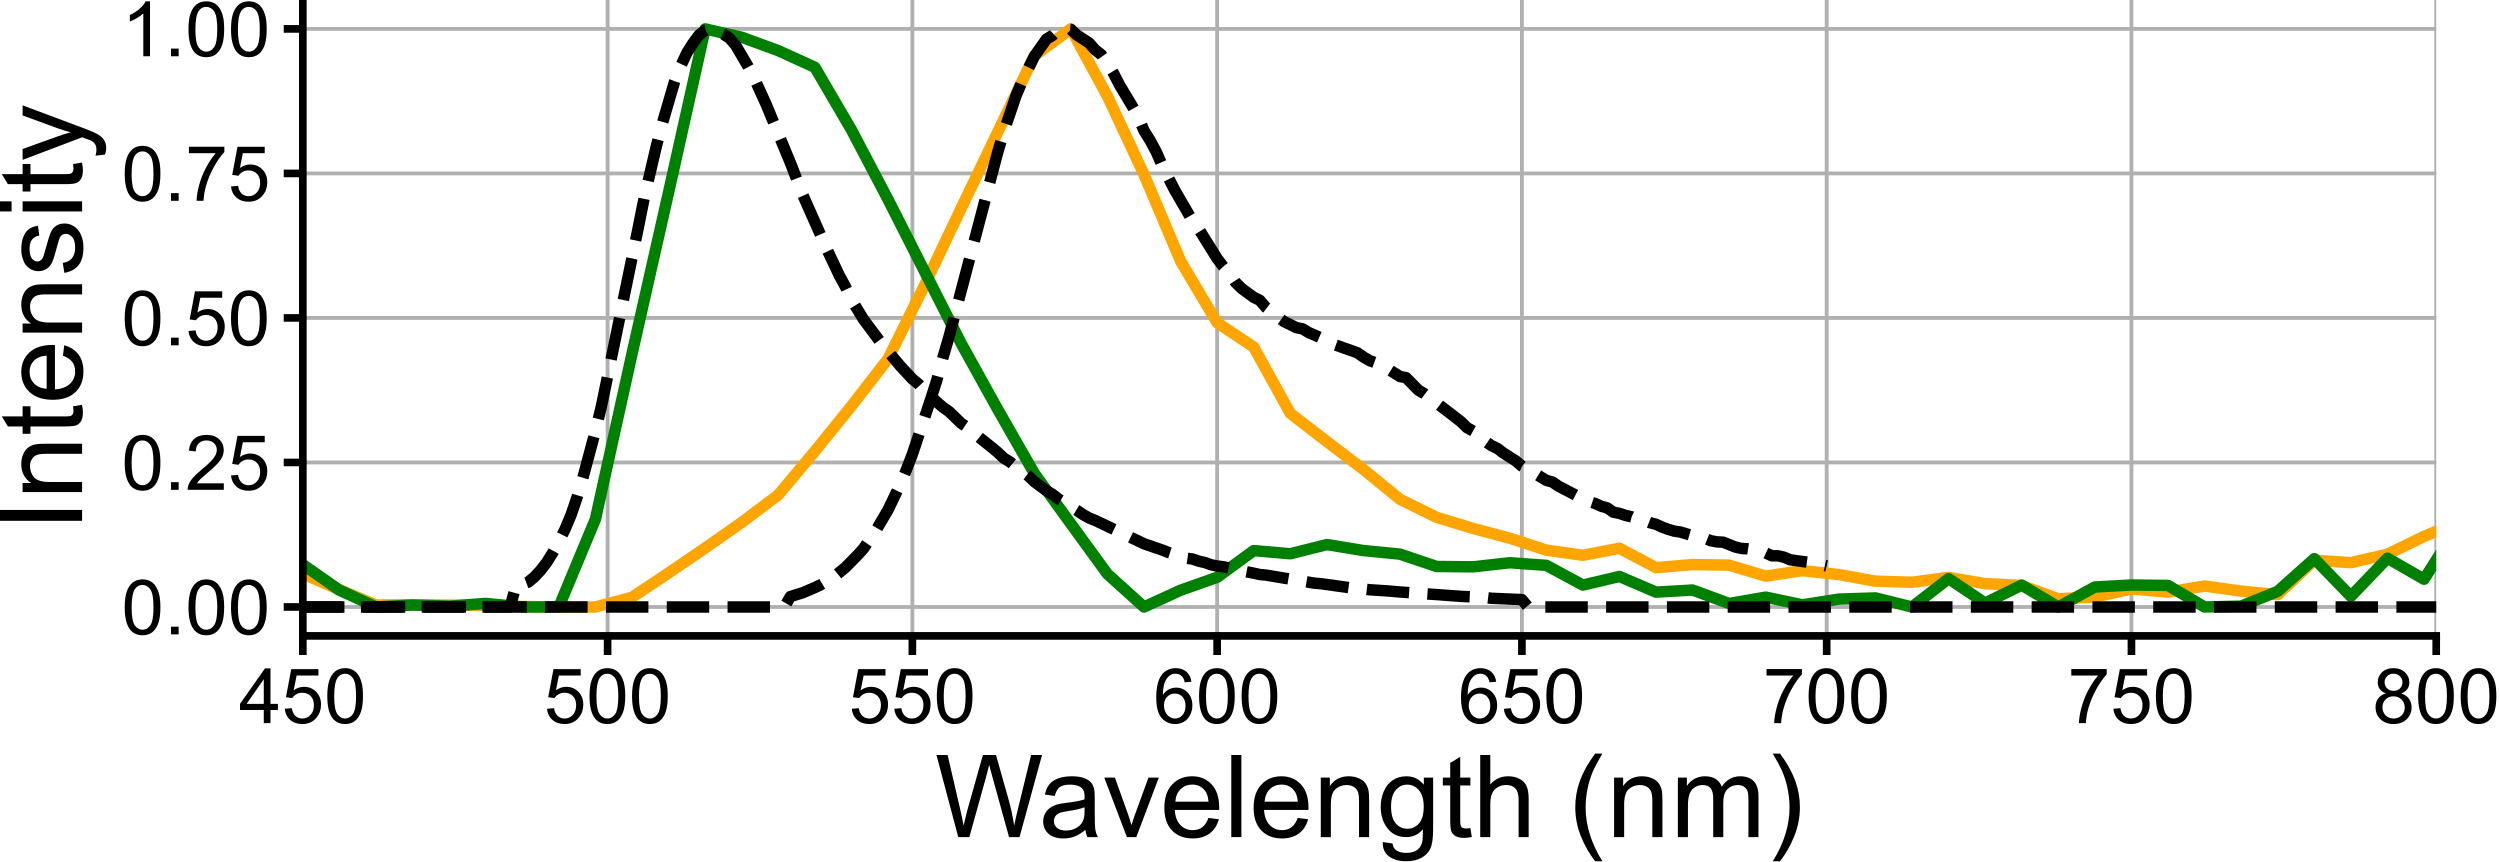
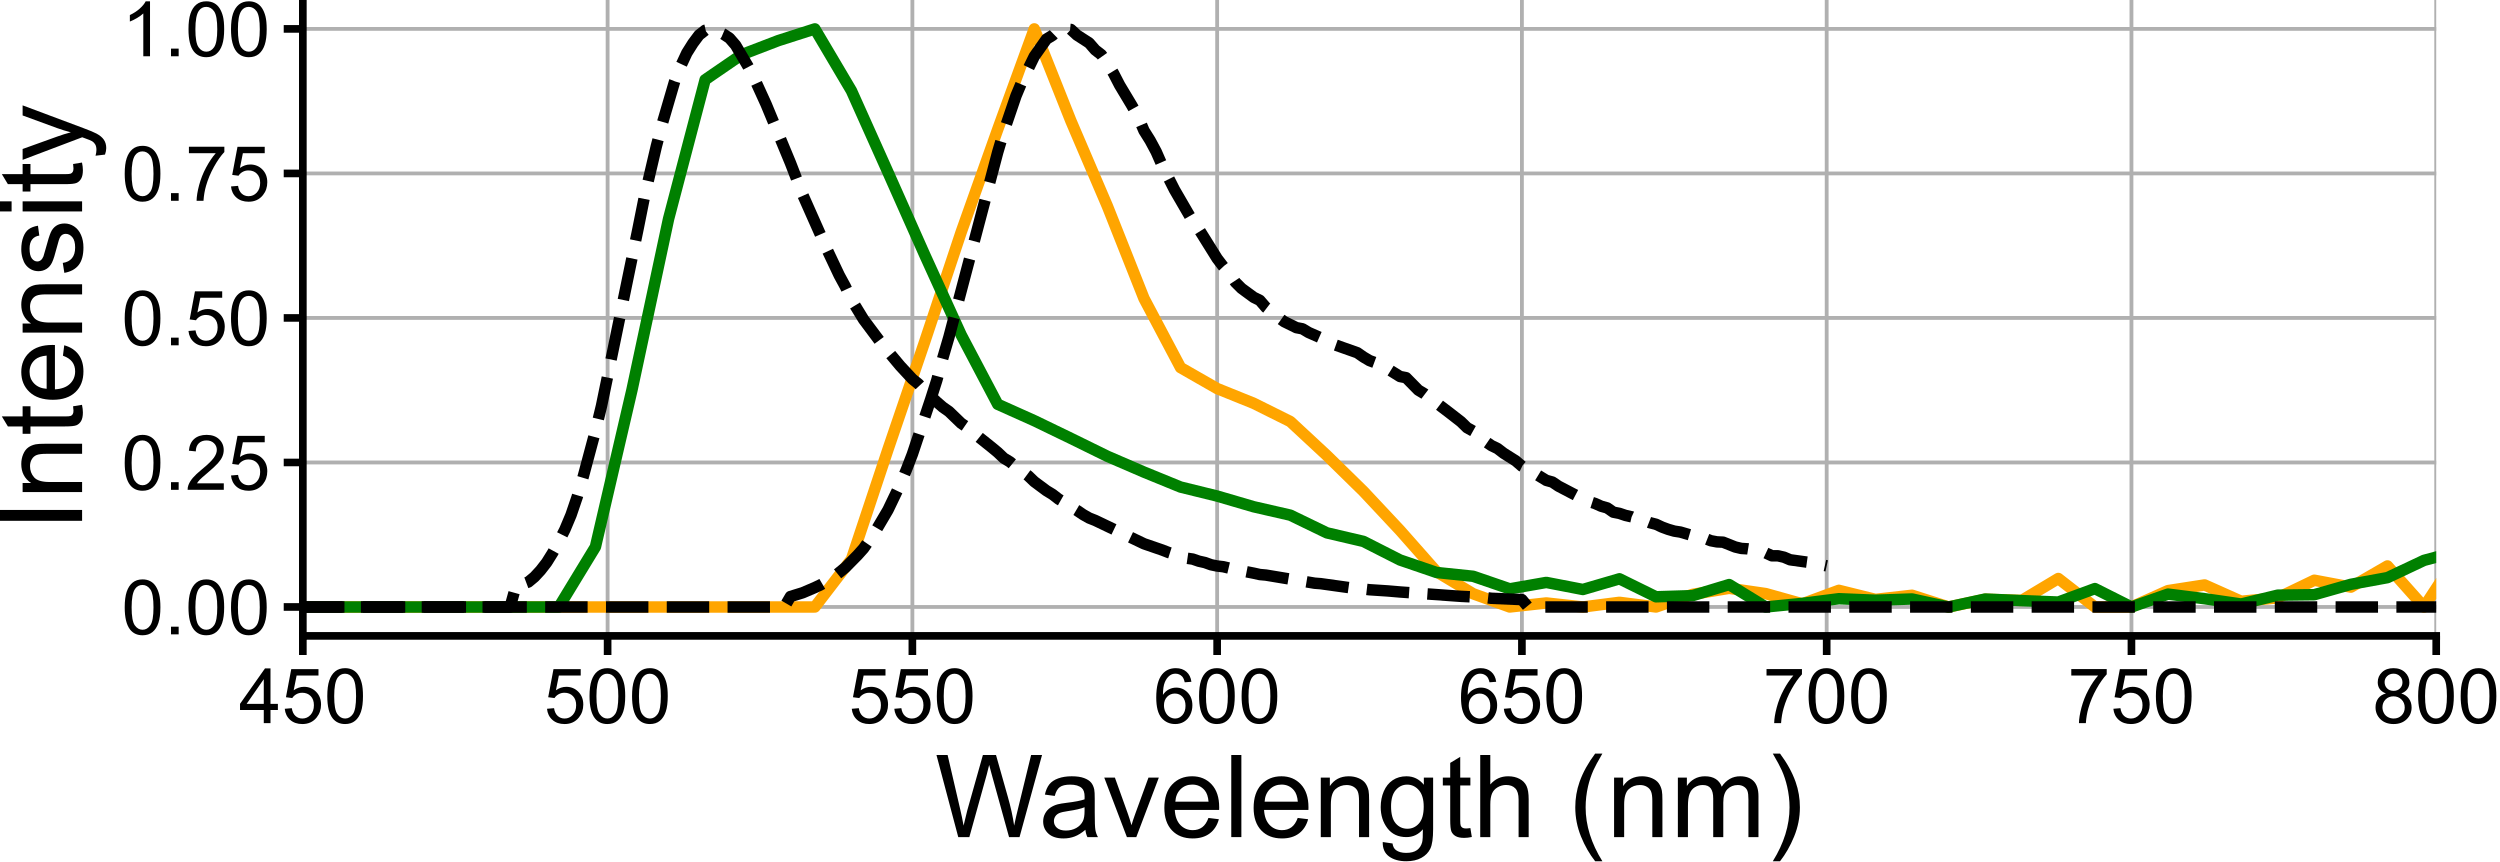
<svg xmlns="http://www.w3.org/2000/svg" xmlns:xlink="http://www.w3.org/1999/xlink" width="653.892pt" height="225.264pt" viewBox="0 0 653.892 225.264" version="1.1">
  <defs>
    <style type="text/css">*{stroke-linejoin: round; stroke-linecap: butt}</style>
  </defs>
  <g id="figure_1">
    <g id="patch_1">
      <path d="M 0 225.264  L 653.892 225.264  L 653.892 0  L 0 0  L 0 225.264  z " style="fill: none" />
    </g>
    <g id="axes_1">
      <g id="patch_2">
        <path d="M 79.209 166.32  L 637.209 166.32  L 637.209 0  L 79.209 0  L 79.209 166.32  z " style="fill: none" />
      </g>
      <g id="matplotlib.axis_1">
        <g id="xtick_1">
          <g id="line2d_1">
-             <path d="M 79.209 166.32  L 79.209 0  " clip-path="url(#pbfb8230cda)" style="fill: none; stroke: #b0b0b0; stroke-linecap: square" />
+             <path d="M 79.209 166.32  L 79.209 0  " clip-path="url(#p8c1c8726fa)" style="fill: none; stroke: #b0b0b0; stroke-linecap: square" />
          </g>
          <g id="line2d_2">
            <defs>
-               <path id="mafd58eb181" d="M 0 0  L 0 5  " style="stroke: #000000; stroke-width: 2" />
+               <path id="m18a54bf1c3" d="M 0 0  L 0 5  " style="stroke: #000000; stroke-width: 2" />
            </defs>
            <g>
-               <use xlink:href="#mafd58eb181" x="79.209" y="166.32" style="stroke: #000000; stroke-width: 2" />
+               <use xlink:href="#m18a54bf1c3" x="79.209" y="166.32" style="stroke: #000000; stroke-width: 2" />
            </g>
          </g>
          <g id="text_1">
            <g transform="translate(62.52656 189.1356) scale(0.2 -0.2)">
              <defs>
                <path id="ArialMT-34" d="M 2069 0  L 2069 1097  L 81 1097  L 81 1613  L 2172 4581  L 2631 4581  L 2631 1613  L 3250 1613  L 3250 1097  L 2631 1097  L 2631 0  L 2069 0  z M 2069 1613  L 2069 3678  L 634 1613  L 2069 1613  z " transform="scale(0.015625)" />
                <path id="ArialMT-35" d="M 266 1200  L 856 1250  Q 922 819 1161 601  Q 1400 384 1738 384  Q 2144 384 2425 690  Q 2706 997 2706 1503  Q 2706 1984 2436 2262  Q 2166 2541 1728 2541  Q 1456 2541 1237 2417  Q 1019 2294 894 2097  L 366 2166  L 809 4519  L 3088 4519  L 3088 3981  L 1259 3981  L 1013 2750  Q 1425 3038 1878 3038  Q 2478 3038 2890 2622  Q 3303 2206 3303 1553  Q 3303 931 2941 478  Q 2500 -78 1738 -78  Q 1113 -78 717 272  Q 322 622 266 1200  z " transform="scale(0.015625)" />
                <path id="ArialMT-30" d="M 266 2259  Q 266 3072 433 3567  Q 600 4063 929 4331  Q 1259 4600 1759 4600  Q 2128 4600 2406 4451  Q 2684 4303 2865 4023  Q 3047 3744 3150 3342  Q 3253 2941 3253 2259  Q 3253 1453 3087 958  Q 2922 463 2592 192  Q 2263 -78 1759 -78  Q 1097 -78 719 397  Q 266 969 266 2259  z M 844 2259  Q 844 1131 1108 757  Q 1372 384 1759 384  Q 2147 384 2411 759  Q 2675 1134 2675 2259  Q 2675 3391 2411 3762  Q 2147 4134 1753 4134  Q 1366 4134 1134 3806  Q 844 3388 844 2259  z " transform="scale(0.015625)" />
              </defs>
              <use xlink:href="#ArialMT-34" />
              <use xlink:href="#ArialMT-35" x="55.615" />
              <use xlink:href="#ArialMT-30" x="111.23" />
            </g>
          </g>
        </g>
        <g id="xtick_2">
          <g id="line2d_3">
-             <path d="M 158.924 166.32  L 158.924 0  " clip-path="url(#pbfb8230cda)" style="fill: none; stroke: #b0b0b0; stroke-linecap: square" />
+             <path d="M 158.924 166.32  L 158.924 0  " clip-path="url(#p8c1c8726fa)" style="fill: none; stroke: #b0b0b0; stroke-linecap: square" />
          </g>
          <g id="line2d_4">
            <g>
-               <use xlink:href="#mafd58eb181" x="158.924" y="166.32" style="stroke: #000000; stroke-width: 2" />
+               <use xlink:href="#m18a54bf1c3" x="158.924" y="166.32" style="stroke: #000000; stroke-width: 2" />
            </g>
          </g>
          <g id="text_2">
            <g transform="translate(142.2408 189.1356) scale(0.2 -0.2)">
              <use xlink:href="#ArialMT-35" />
              <use xlink:href="#ArialMT-30" x="55.615" />
              <use xlink:href="#ArialMT-30" x="111.23" />
            </g>
          </g>
        </g>
        <g id="xtick_3">
          <g id="line2d_5">
-             <path d="M 238.638 166.32  L 238.638 0  " clip-path="url(#pbfb8230cda)" style="fill: none; stroke: #b0b0b0; stroke-linecap: square" />
+             <path d="M 238.638 166.32  L 238.638 0  " clip-path="url(#p8c1c8726fa)" style="fill: none; stroke: #b0b0b0; stroke-linecap: square" />
          </g>
          <g id="line2d_6">
            <g>
-               <use xlink:href="#mafd58eb181" x="238.638" y="166.32" style="stroke: #000000; stroke-width: 2" />
+               <use xlink:href="#m18a54bf1c3" x="238.638" y="166.32" style="stroke: #000000; stroke-width: 2" />
            </g>
          </g>
          <g id="text_3">
            <g transform="translate(221.9551 189.1356) scale(0.2 -0.2)">
              <use xlink:href="#ArialMT-35" />
              <use xlink:href="#ArialMT-35" x="55.615" />
              <use xlink:href="#ArialMT-30" x="111.23" />
            </g>
          </g>
        </g>
        <g id="xtick_4">
          <g id="line2d_7">
-             <path d="M 318.352 166.32  L 318.352 0  " clip-path="url(#pbfb8230cda)" style="fill: none; stroke: #b0b0b0; stroke-linecap: square" />
+             <path d="M 318.352 166.32  L 318.352 0  " clip-path="url(#p8c1c8726fa)" style="fill: none; stroke: #b0b0b0; stroke-linecap: square" />
          </g>
          <g id="line2d_8">
            <g>
-               <use xlink:href="#mafd58eb181" x="318.352" y="166.32" style="stroke: #000000; stroke-width: 2" />
+               <use xlink:href="#m18a54bf1c3" x="318.352" y="166.32" style="stroke: #000000; stroke-width: 2" />
            </g>
          </g>
          <g id="text_4">
            <g transform="translate(301.6694 189.1356) scale(0.2 -0.2)">
              <defs>
                <path id="ArialMT-36" d="M 3184 3459  L 2625 3416  Q 2550 3747 2413 3897  Q 2184 4138 1850 4138  Q 1581 4138 1378 3988  Q 1113 3794 959 3422  Q 806 3050 800 2363  Q 1003 2672 1297 2822  Q 1591 2972 1913 2972  Q 2475 2972 2870 2558  Q 3266 2144 3266 1488  Q 3266 1056 3080 686  Q 2894 316 2569 119  Q 2244 -78 1831 -78  Q 1128 -78 684 439  Q 241 956 241 2144  Q 241 3472 731 4075  Q 1159 4600 1884 4600  Q 2425 4600 2770 4297  Q 3116 3994 3184 3459  z M 888 1484  Q 888 1194 1011 928  Q 1134 663 1356 523  Q 1578 384 1822 384  Q 2178 384 2434 671  Q 2691 959 2691 1453  Q 2691 1928 2437 2201  Q 2184 2475 1800 2475  Q 1419 2475 1153 2201  Q 888 1928 888 1484  z " transform="scale(0.015625)" />
              </defs>
              <use xlink:href="#ArialMT-36" />
              <use xlink:href="#ArialMT-30" x="55.615" />
              <use xlink:href="#ArialMT-30" x="111.23" />
            </g>
          </g>
        </g>
        <g id="xtick_5">
          <g id="line2d_9">
-             <path d="M 398.067 166.32  L 398.067 0  " clip-path="url(#pbfb8230cda)" style="fill: none; stroke: #b0b0b0; stroke-linecap: square" />
+             <path d="M 398.067 166.32  L 398.067 0  " clip-path="url(#p8c1c8726fa)" style="fill: none; stroke: #b0b0b0; stroke-linecap: square" />
          </g>
          <g id="line2d_10">
            <g>
-               <use xlink:href="#mafd58eb181" x="398.067" y="166.32" style="stroke: #000000; stroke-width: 2" />
+               <use xlink:href="#m18a54bf1c3" x="398.067" y="166.32" style="stroke: #000000; stroke-width: 2" />
            </g>
          </g>
          <g id="text_5">
            <g transform="translate(381.3837 189.1356) scale(0.2 -0.2)">
              <use xlink:href="#ArialMT-36" />
              <use xlink:href="#ArialMT-35" x="55.615" />
              <use xlink:href="#ArialMT-30" x="111.23" />
            </g>
          </g>
        </g>
        <g id="xtick_6">
          <g id="line2d_11">
-             <path d="M 477.781 166.32  L 477.781 0  " clip-path="url(#pbfb8230cda)" style="fill: none; stroke: #b0b0b0; stroke-linecap: square" />
+             <path d="M 477.781 166.32  L 477.781 0  " clip-path="url(#p8c1c8726fa)" style="fill: none; stroke: #b0b0b0; stroke-linecap: square" />
          </g>
          <g id="line2d_12">
            <g>
-               <use xlink:href="#mafd58eb181" x="477.781" y="166.32" style="stroke: #000000; stroke-width: 2" />
+               <use xlink:href="#m18a54bf1c3" x="477.781" y="166.32" style="stroke: #000000; stroke-width: 2" />
            </g>
          </g>
          <g id="text_6">
            <g transform="translate(461.098 189.1356) scale(0.2 -0.2)">
              <defs>
                <path id="ArialMT-37" d="M 303 3981  L 303 4522  L 3269 4522  L 3269 4084  Q 2831 3619 2401 2847  Q 1972 2075 1738 1259  Q 1569 684 1522 0  L 944 0  Q 953 541 1156 1306  Q 1359 2072 1739 2783  Q 2119 3494 2547 3981  L 303 3981  z " transform="scale(0.015625)" />
              </defs>
              <use xlink:href="#ArialMT-37" />
              <use xlink:href="#ArialMT-30" x="55.615" />
              <use xlink:href="#ArialMT-30" x="111.23" />
            </g>
          </g>
        </g>
        <g id="xtick_7">
          <g id="line2d_13">
-             <path d="M 557.495 166.32  L 557.495 0  " clip-path="url(#pbfb8230cda)" style="fill: none; stroke: #b0b0b0; stroke-linecap: square" />
+             <path d="M 557.495 166.32  L 557.495 0  " clip-path="url(#p8c1c8726fa)" style="fill: none; stroke: #b0b0b0; stroke-linecap: square" />
          </g>
          <g id="line2d_14">
            <g>
-               <use xlink:href="#mafd58eb181" x="557.495" y="166.32" style="stroke: #000000; stroke-width: 2" />
+               <use xlink:href="#m18a54bf1c3" x="557.495" y="166.32" style="stroke: #000000; stroke-width: 2" />
            </g>
          </g>
          <g id="text_7">
            <g transform="translate(540.8123 189.1356) scale(0.2 -0.2)">
              <use xlink:href="#ArialMT-37" />
              <use xlink:href="#ArialMT-35" x="55.615" />
              <use xlink:href="#ArialMT-30" x="111.23" />
            </g>
          </g>
        </g>
        <g id="xtick_8">
          <g id="line2d_15">
-             <path d="M 637.209 166.32  L 637.209 0  " clip-path="url(#pbfb8230cda)" style="fill: none; stroke: #b0b0b0; stroke-linecap: square" />
+             <path d="M 637.209 166.32  L 637.209 0  " clip-path="url(#p8c1c8726fa)" style="fill: none; stroke: #b0b0b0; stroke-linecap: square" />
          </g>
          <g id="line2d_16">
            <g>
-               <use xlink:href="#mafd58eb181" x="637.209" y="166.32" style="stroke: #000000; stroke-width: 2" />
+               <use xlink:href="#m18a54bf1c3" x="637.209" y="166.32" style="stroke: #000000; stroke-width: 2" />
            </g>
          </g>
          <g id="text_8">
            <g transform="translate(620.5266 189.1356) scale(0.2 -0.2)">
              <defs>
                <path id="ArialMT-38" d="M 1131 2484  Q 781 2613 612 2850  Q 444 3088 444 3419  Q 444 3919 803 4259  Q 1163 4600 1759 4600  Q 2359 4600 2725 4251  Q 3091 3903 3091 3403  Q 3091 3084 2923 2848  Q 2756 2613 2416 2484  Q 2838 2347 3058 2040  Q 3278 1734 3278 1309  Q 3278 722 2862 322  Q 2447 -78 1769 -78  Q 1091 -78 675 323  Q 259 725 259 1325  Q 259 1772 486 2073  Q 713 2375 1131 2484  z M 1019 3438  Q 1019 3113 1228 2906  Q 1438 2700 1772 2700  Q 2097 2700 2305 2904  Q 2513 3109 2513 3406  Q 2513 3716 2298 3927  Q 2084 4138 1766 4138  Q 1444 4138 1231 3931  Q 1019 3725 1019 3438  z M 838 1322  Q 838 1081 952 856  Q 1066 631 1291 507  Q 1516 384 1775 384  Q 2178 384 2440 643  Q 2703 903 2703 1303  Q 2703 1709 2433 1975  Q 2163 2241 1756 2241  Q 1359 2241 1098 1978  Q 838 1716 838 1322  z " transform="scale(0.015625)" />
              </defs>
              <use xlink:href="#ArialMT-38" />
              <use xlink:href="#ArialMT-30" x="55.615" />
              <use xlink:href="#ArialMT-30" x="111.23" />
            </g>
          </g>
        </g>
        <g id="text_9">
          <g transform="translate(244.5727 218.9497) scale(0.3 -0.3)">
            <defs>
              <path id="ArialMT-57" d="M 1294 0  L 78 4581  L 700 4581  L 1397 1578  Q 1509 1106 1591 641  Q 1766 1375 1797 1488  L 2669 4581  L 3400 4581  L 4056 2263  Q 4303 1400 4413 641  Q 4500 1075 4641 1638  L 5359 4581  L 5969 4581  L 4713 0  L 4128 0  L 3163 3491  Q 3041 3928 3019 4028  Q 2947 3713 2884 3491  L 1913 0  L 1294 0  z " transform="scale(0.015625)" />
              <path id="ArialMT-61" d="M 2588 409  Q 2275 144 1986 34  Q 1697 -75 1366 -75  Q 819 -75 525 192  Q 231 459 231 875  Q 231 1119 342 1320  Q 453 1522 633 1644  Q 813 1766 1038 1828  Q 1203 1872 1538 1913  Q 2219 1994 2541 2106  Q 2544 2222 2544 2253  Q 2544 2597 2384 2738  Q 2169 2928 1744 2928  Q 1347 2928 1158 2789  Q 969 2650 878 2297  L 328 2372  Q 403 2725 575 2942  Q 747 3159 1072 3276  Q 1397 3394 1825 3394  Q 2250 3394 2515 3294  Q 2781 3194 2906 3042  Q 3031 2891 3081 2659  Q 3109 2516 3109 2141  L 3109 1391  Q 3109 606 3145 398  Q 3181 191 3288 0  L 2700 0  Q 2613 175 2588 409  z M 2541 1666  Q 2234 1541 1622 1453  Q 1275 1403 1131 1340  Q 988 1278 909 1158  Q 831 1038 831 891  Q 831 666 1001 516  Q 1172 366 1500 366  Q 1825 366 2078 508  Q 2331 650 2450 897  Q 2541 1088 2541 1459  L 2541 1666  z " transform="scale(0.015625)" />
              <path id="ArialMT-76" d="M 1344 0  L 81 3319  L 675 3319  L 1388 1331  Q 1503 1009 1600 663  Q 1675 925 1809 1294  L 2547 3319  L 3125 3319  L 1869 0  L 1344 0  z " transform="scale(0.015625)" />
              <path id="ArialMT-65" d="M 2694 1069  L 3275 997  Q 3138 488 2766 206  Q 2394 -75 1816 -75  Q 1088 -75 661 373  Q 234 822 234 1631  Q 234 2469 665 2931  Q 1097 3394 1784 3394  Q 2450 3394 2872 2941  Q 3294 2488 3294 1666  Q 3294 1616 3291 1516  L 816 1516  Q 847 969 1125 678  Q 1403 388 1819 388  Q 2128 388 2347 550  Q 2566 713 2694 1069  z M 847 1978  L 2700 1978  Q 2663 2397 2488 2606  Q 2219 2931 1791 2931  Q 1403 2931 1139 2672  Q 875 2413 847 1978  z " transform="scale(0.015625)" />
              <path id="ArialMT-6c" d="M 409 0  L 409 4581  L 972 4581  L 972 0  L 409 0  z " transform="scale(0.015625)" />
              <path id="ArialMT-6e" d="M 422 0  L 422 3319  L 928 3319  L 928 2847  Q 1294 3394 1984 3394  Q 2284 3394 2536 3286  Q 2788 3178 2913 3003  Q 3038 2828 3088 2588  Q 3119 2431 3119 2041  L 3119 0  L 2556 0  L 2556 2019  Q 2556 2363 2490 2533  Q 2425 2703 2258 2804  Q 2091 2906 1866 2906  Q 1506 2906 1245 2678  Q 984 2450 984 1813  L 984 0  L 422 0  z " transform="scale(0.015625)" />
              <path id="ArialMT-67" d="M 319 -275  L 866 -356  Q 900 -609 1056 -725  Q 1266 -881 1628 -881  Q 2019 -881 2231 -725  Q 2444 -569 2519 -288  Q 2563 -116 2559 434  Q 2191 0 1641 0  Q 956 0 581 494  Q 206 988 206 1678  Q 206 2153 378 2554  Q 550 2956 876 3175  Q 1203 3394 1644 3394  Q 2231 3394 2613 2919  L 2613 3319  L 3131 3319  L 3131 450  Q 3131 -325 2973 -648  Q 2816 -972 2473 -1159  Q 2131 -1347 1631 -1347  Q 1038 -1347 672 -1080  Q 306 -813 319 -275  z M 784 1719  Q 784 1066 1043 766  Q 1303 466 1694 466  Q 2081 466 2343 764  Q 2606 1063 2606 1700  Q 2606 2309 2336 2618  Q 2066 2928 1684 2928  Q 1309 2928 1046 2623  Q 784 2319 784 1719  z " transform="scale(0.015625)" />
              <path id="ArialMT-74" d="M 1650 503  L 1731 6  Q 1494 -44 1306 -44  Q 1000 -44 831 53  Q 663 150 594 308  Q 525 466 525 972  L 525 2881  L 113 2881  L 113 3319  L 525 3319  L 525 4141  L 1084 4478  L 1084 3319  L 1650 3319  L 1650 2881  L 1084 2881  L 1084 941  Q 1084 700 1114 631  Q 1144 563 1211 522  Q 1278 481 1403 481  Q 1497 481 1650 503  z " transform="scale(0.015625)" />
              <path id="ArialMT-68" d="M 422 0  L 422 4581  L 984 4581  L 984 2938  Q 1378 3394 1978 3394  Q 2347 3394 2619 3248  Q 2891 3103 3008 2847  Q 3125 2591 3125 2103  L 3125 0  L 2563 0  L 2563 2103  Q 2563 2525 2380 2717  Q 2197 2909 1863 2909  Q 1613 2909 1392 2779  Q 1172 2650 1078 2428  Q 984 2206 984 1816  L 984 0  L 422 0  z " transform="scale(0.015625)" />
              <path id="ArialMT-20" transform="scale(0.015625)" />
              <path id="ArialMT-28" d="M 1497 -1347  Q 1031 -759 709 28  Q 388 816 388 1659  Q 388 2403 628 3084  Q 909 3875 1497 4659  L 1900 4659  Q 1522 4009 1400 3731  Q 1209 3300 1100 2831  Q 966 2247 966 1656  Q 966 153 1900 -1347  L 1497 -1347  z " transform="scale(0.015625)" />
              <path id="ArialMT-6d" d="M 422 0  L 422 3319  L 925 3319  L 925 2853  Q 1081 3097 1340 3245  Q 1600 3394 1931 3394  Q 2300 3394 2536 3241  Q 2772 3088 2869 2813  Q 3263 3394 3894 3394  Q 4388 3394 4653 3120  Q 4919 2847 4919 2278  L 4919 0  L 4359 0  L 4359 2091  Q 4359 2428 4304 2576  Q 4250 2725 4106 2815  Q 3963 2906 3769 2906  Q 3419 2906 3187 2673  Q 2956 2441 2956 1928  L 2956 0  L 2394 0  L 2394 2156  Q 2394 2531 2256 2718  Q 2119 2906 1806 2906  Q 1569 2906 1367 2781  Q 1166 2656 1075 2415  Q 984 2175 984 1722  L 984 0  L 422 0  z " transform="scale(0.015625)" />
              <path id="ArialMT-29" d="M 791 -1347  L 388 -1347  Q 1322 153 1322 1656  Q 1322 2244 1188 2822  Q 1081 3291 891 3722  Q 769 4003 388 4659  L 791 4659  Q 1378 3875 1659 3084  Q 1900 2403 1900 1659  Q 1900 816 1576 28  Q 1253 -759 791 -1347  z " transform="scale(0.015625)" />
            </defs>
            <use xlink:href="#ArialMT-57" />
            <use xlink:href="#ArialMT-61" x="90.635" />
            <use xlink:href="#ArialMT-76" x="146.25" />
            <use xlink:href="#ArialMT-65" x="196.25" />
            <use xlink:href="#ArialMT-6c" x="251.865" />
            <use xlink:href="#ArialMT-65" x="274.082" />
            <use xlink:href="#ArialMT-6e" x="329.697" />
            <use xlink:href="#ArialMT-67" x="385.312" />
            <use xlink:href="#ArialMT-74" x="440.928" />
            <use xlink:href="#ArialMT-68" x="468.711" />
            <use xlink:href="#ArialMT-20" x="524.326" />
            <use xlink:href="#ArialMT-28" x="552.109" />
            <use xlink:href="#ArialMT-6e" x="585.41" />
            <use xlink:href="#ArialMT-6d" x="641.025" />
            <use xlink:href="#ArialMT-29" x="724.326" />
          </g>
        </g>
      </g>
      <g id="matplotlib.axis_2">
        <g id="ytick_1">
          <g id="line2d_17">
-             <path d="M 79.209 158.76  L 637.209 158.76  " clip-path="url(#pbfb8230cda)" style="fill: none; stroke: #b0b0b0; stroke-linecap: square" />
+             <path d="M 79.209 158.76  L 637.209 158.76  " clip-path="url(#p8c1c8726fa)" style="fill: none; stroke: #b0b0b0; stroke-linecap: square" />
          </g>
          <g id="line2d_18">
            <defs>
-               <path id="madbbc5c505" d="M 0 0  L -5 0  " style="stroke: #000000; stroke-width: 2" />
+               <path id="m97c4bcc3d0" d="M 0 0  L -5 0  " style="stroke: #000000; stroke-width: 2" />
            </defs>
            <g>
-               <use xlink:href="#madbbc5c505" x="79.209" y="158.76" style="stroke: #000000; stroke-width: 2" />
+               <use xlink:href="#m97c4bcc3d0" x="79.209" y="158.76" style="stroke: #000000; stroke-width: 2" />
            </g>
          </g>
          <g id="text_10">
            <g transform="translate(31.7875 165.9178) scale(0.2 -0.2)">
              <defs>
                <path id="ArialMT-2e" d="M 581 0  L 581 641  L 1222 641  L 1222 0  L 581 0  z " transform="scale(0.015625)" />
              </defs>
              <use xlink:href="#ArialMT-30" />
              <use xlink:href="#ArialMT-2e" x="55.615" />
              <use xlink:href="#ArialMT-30" x="83.398" />
              <use xlink:href="#ArialMT-30" x="139.014" />
            </g>
          </g>
        </g>
        <g id="ytick_2">
          <g id="line2d_19">
-             <path d="M 79.209 120.96  L 637.209 120.96  " clip-path="url(#pbfb8230cda)" style="fill: none; stroke: #b0b0b0; stroke-linecap: square" />
+             <path d="M 79.209 120.96  L 637.209 120.96  " clip-path="url(#p8c1c8726fa)" style="fill: none; stroke: #b0b0b0; stroke-linecap: square" />
          </g>
          <g id="line2d_20">
            <g>
-               <use xlink:href="#madbbc5c505" x="79.209" y="120.96" style="stroke: #000000; stroke-width: 2" />
+               <use xlink:href="#m97c4bcc3d0" x="79.209" y="120.96" style="stroke: #000000; stroke-width: 2" />
            </g>
          </g>
          <g id="text_11">
            <g transform="translate(31.7875 128.1178) scale(0.2 -0.2)">
              <defs>
                <path id="ArialMT-32" d="M 3222 541  L 3222 0  L 194 0  Q 188 203 259 391  Q 375 700 629 1000  Q 884 1300 1366 1694  Q 2113 2306 2375 2664  Q 2638 3022 2638 3341  Q 2638 3675 2398 3904  Q 2159 4134 1775 4134  Q 1369 4134 1125 3890  Q 881 3647 878 3216  L 300 3275  Q 359 3922 746 4261  Q 1134 4600 1788 4600  Q 2447 4600 2831 4234  Q 3216 3869 3216 3328  Q 3216 3053 3103 2787  Q 2991 2522 2730 2228  Q 2469 1934 1863 1422  Q 1356 997 1212 845  Q 1069 694 975 541  L 3222 541  z " transform="scale(0.015625)" />
              </defs>
              <use xlink:href="#ArialMT-30" />
              <use xlink:href="#ArialMT-2e" x="55.615" />
              <use xlink:href="#ArialMT-32" x="83.398" />
              <use xlink:href="#ArialMT-35" x="139.014" />
            </g>
          </g>
        </g>
        <g id="ytick_3">
          <g id="line2d_21">
-             <path d="M 79.209 83.16  L 637.209 83.16  " clip-path="url(#pbfb8230cda)" style="fill: none; stroke: #b0b0b0; stroke-linecap: square" />
+             <path d="M 79.209 83.16  L 637.209 83.16  " clip-path="url(#p8c1c8726fa)" style="fill: none; stroke: #b0b0b0; stroke-linecap: square" />
          </g>
          <g id="line2d_22">
            <g>
-               <use xlink:href="#madbbc5c505" x="79.209" y="83.16" style="stroke: #000000; stroke-width: 2" />
+               <use xlink:href="#m97c4bcc3d0" x="79.209" y="83.16" style="stroke: #000000; stroke-width: 2" />
            </g>
          </g>
          <g id="text_12">
            <g transform="translate(31.7875 90.31781) scale(0.2 -0.2)">
              <use xlink:href="#ArialMT-30" />
              <use xlink:href="#ArialMT-2e" x="55.615" />
              <use xlink:href="#ArialMT-35" x="83.398" />
              <use xlink:href="#ArialMT-30" x="139.014" />
            </g>
          </g>
        </g>
        <g id="ytick_4">
          <g id="line2d_23">
-             <path d="M 79.209 45.36  L 637.209 45.36  " clip-path="url(#pbfb8230cda)" style="fill: none; stroke: #b0b0b0; stroke-linecap: square" />
+             <path d="M 79.209 45.36  L 637.209 45.36  " clip-path="url(#p8c1c8726fa)" style="fill: none; stroke: #b0b0b0; stroke-linecap: square" />
          </g>
          <g id="line2d_24">
            <g>
-               <use xlink:href="#madbbc5c505" x="79.209" y="45.36" style="stroke: #000000; stroke-width: 2" />
+               <use xlink:href="#m97c4bcc3d0" x="79.209" y="45.36" style="stroke: #000000; stroke-width: 2" />
            </g>
          </g>
          <g id="text_13">
            <g transform="translate(31.7875 52.51781) scale(0.2 -0.2)">
              <use xlink:href="#ArialMT-30" />
              <use xlink:href="#ArialMT-2e" x="55.615" />
              <use xlink:href="#ArialMT-37" x="83.398" />
              <use xlink:href="#ArialMT-35" x="139.014" />
            </g>
          </g>
        </g>
        <g id="ytick_5">
          <g id="line2d_25">
-             <path d="M 79.209 7.56  L 637.209 7.56  " clip-path="url(#pbfb8230cda)" style="fill: none; stroke: #b0b0b0; stroke-linecap: square" />
+             <path d="M 79.209 7.56  L 637.209 7.56  " clip-path="url(#p8c1c8726fa)" style="fill: none; stroke: #b0b0b0; stroke-linecap: square" />
          </g>
          <g id="line2d_26">
            <g>
-               <use xlink:href="#madbbc5c505" x="79.209" y="7.56" style="stroke: #000000; stroke-width: 2" />
+               <use xlink:href="#m97c4bcc3d0" x="79.209" y="7.56" style="stroke: #000000; stroke-width: 2" />
            </g>
          </g>
          <g id="text_14">
            <g transform="translate(31.7875 14.71781) scale(0.2 -0.2)">
              <defs>
                <path id="ArialMT-31" d="M 2384 0  L 1822 0  L 1822 3584  Q 1619 3391 1289 3197  Q 959 3003 697 2906  L 697 3450  Q 1169 3672 1522 3987  Q 1875 4303 2022 4600  L 2384 4600  L 2384 0  z " transform="scale(0.015625)" />
              </defs>
              <use xlink:href="#ArialMT-31" />
              <use xlink:href="#ArialMT-2e" x="55.615" />
              <use xlink:href="#ArialMT-30" x="83.398" />
              <use xlink:href="#ArialMT-30" x="139.014" />
            </g>
          </g>
        </g>
        <g id="text_15">
          <g transform="translate(21.47344 139.0186) rotate(-90) scale(0.3 -0.3)">
            <defs>
              <path id="ArialMT-49" d="M 597 0  L 597 4581  L 1203 4581  L 1203 0  L 597 0  z " transform="scale(0.015625)" />
              <path id="ArialMT-73" d="M 197 991  L 753 1078  Q 800 744 1014 566  Q 1228 388 1613 388  Q 2000 388 2187 545  Q 2375 703 2375 916  Q 2375 1106 2209 1216  Q 2094 1291 1634 1406  Q 1016 1563 777 1677  Q 538 1791 414 1992  Q 291 2194 291 2438  Q 291 2659 392 2848  Q 494 3038 669 3163  Q 800 3259 1026 3326  Q 1253 3394 1513 3394  Q 1903 3394 2198 3281  Q 2494 3169 2634 2976  Q 2775 2784 2828 2463  L 2278 2388  Q 2241 2644 2061 2787  Q 1881 2931 1553 2931  Q 1166 2931 1000 2803  Q 834 2675 834 2503  Q 834 2394 903 2306  Q 972 2216 1119 2156  Q 1203 2125 1616 2013  Q 2213 1853 2448 1751  Q 2684 1650 2818 1456  Q 2953 1263 2953 975  Q 2953 694 2789 445  Q 2625 197 2315 61  Q 2006 -75 1616 -75  Q 969 -75 630 194  Q 291 463 197 991  z " transform="scale(0.015625)" />
              <path id="ArialMT-69" d="M 425 3934  L 425 4581  L 988 4581  L 988 3934  L 425 3934  z M 425 0  L 425 3319  L 988 3319  L 988 0  L 425 0  z " transform="scale(0.015625)" />
              <path id="ArialMT-79" d="M 397 -1278  L 334 -750  Q 519 -800 656 -800  Q 844 -800 956 -737  Q 1069 -675 1141 -563  Q 1194 -478 1313 -144  Q 1328 -97 1363 -6  L 103 3319  L 709 3319  L 1400 1397  Q 1534 1031 1641 628  Q 1738 1016 1872 1384  L 2581 3319  L 3144 3319  L 1881 -56  Q 1678 -603 1566 -809  Q 1416 -1088 1222 -1217  Q 1028 -1347 759 -1347  Q 597 -1347 397 -1278  z " transform="scale(0.015625)" />
            </defs>
            <use xlink:href="#ArialMT-49" />
            <use xlink:href="#ArialMT-6e" x="27.783" />
            <use xlink:href="#ArialMT-74" x="83.398" />
            <use xlink:href="#ArialMT-65" x="111.182" />
            <use xlink:href="#ArialMT-6e" x="166.797" />
            <use xlink:href="#ArialMT-73" x="222.412" />
            <use xlink:href="#ArialMT-69" x="272.412" />
            <use xlink:href="#ArialMT-74" x="294.629" />
            <use xlink:href="#ArialMT-79" x="322.412" />
          </g>
        </g>
      </g>
      <g id="line2d_27">
-         <path d="M 79.209 150.071  L 88.775 154.241  L 98.341 158.248  L 107.907 158.15  L 117.472 158.261  L 127.038 158.369  L 136.604 158.624  L 146.169 158.76  L 155.735 158.76  L 165.301 156.23  L 174.867 149.867  L 184.432 143.342  L 193.998 136.639  L 203.564 129.452  L 213.129 118.029  L 222.695 106.205  L 232.261 93.875  L 241.827 74.597  L 251.392 54.491  L 260.958 34.543  L 270.524 14.61  L 280.089 7.56  L 289.655 25.169  L 299.221 45.653  L 308.787 68.295  L 318.352 84.404  L 327.918 90.787  L 337.484 108.115  L 347.049 115.493  L 356.615 122.785  L 366.181 130.6  L 375.747 135.312  L 385.312 138.229  L 394.878 140.769  L 404.444 143.89  L 414.009 145.242  L 423.575 143.4  L 433.141 148.466  L 442.707 147.667  L 452.272 147.814  L 461.838 150.7  L 471.404 149.246  L 480.969 150.286  L 490.535 152.004  L 500.101 152.297  L 509.667 151.024  L 519.232 152.659  L 528.798 153.127  L 538.364 156.615  L 547.929 156.158  L 557.495 154.024  L 567.061 154.867  L 576.627 153.278  L 586.192 154.606  L 595.758 155.533  L 605.324 146.54  L 614.889 147.163  L 624.455 144.955  L 634.021 140.301  L 643.587 136.326  " clip-path="url(#pbfb8230cda)" style="fill: none; stroke: #ffa500; stroke-width: 3; stroke-linecap: square" />
+         <path d="M 79.209 158.76  L 88.775 158.76  L 98.341 158.76  L 107.907 158.76  L 117.472 158.76  L 127.038 158.76  L 136.604 158.76  L 146.169 158.76  L 155.735 158.76  L 165.301 158.76  L 174.867 158.76  L 184.432 158.76  L 193.998 158.76  L 203.564 158.76  L 213.129 158.76  L 222.695 146.291  L 232.261 117.54  L 241.827 89.484  L 251.392 60.743  L 260.958 33.849  L 270.524 7.56  L 280.089 31.6  L 289.655 53.955  L 299.221 78.072  L 308.787 96.153  L 318.352 101.628  L 327.918 105.491  L 337.484 110.252  L 347.049 119.134  L 356.615 128.507  L 366.181 138.72  L 375.747 149.549  L 385.312 155.302  L 394.878 158.76  L 404.444 157.708  L 414.009 158.76  L 423.575 157.543  L 433.141 158.76  L 442.707 155.464  L 452.272 153.872  L 461.838 155.259  L 471.404 157.937  L 480.969 154.408  L 490.535 156.778  L 500.101 155.693  L 509.667 158.76  L 519.232 156.738  L 528.798 157.047  L 538.364 151.314  L 547.929 158.76  L 557.495 158.76  L 567.061 154.479  L 576.627 152.997  L 586.192 157.269  L 595.758 156.37  L 605.324 151.765  L 614.889 153.562  L 624.455 148.03  L 634.021 158.76  L 643.587 144.178  " clip-path="url(#p8c1c8726fa)" style="fill: none; stroke: #ffa500; stroke-width: 3; stroke-linecap: square" />
      </g>
      <g id="line2d_28">
-         <path d="M 79.209 147.663  L 88.775 154.354  L 98.341 158.76  L 107.907 158.245  L 117.472 158.546  L 127.038 157.831  L 136.604 158.76  L 146.169 158.76  L 155.735 135.797  L 165.301 92.562  L 174.867 50.319  L 184.432 7.56  L 193.998 9.745  L 203.564 13.246  L 213.129 17.602  L 222.695 33.962  L 232.261 52.155  L 241.827 70.999  L 251.392 89.808  L 260.958 107.069  L 270.524 123.802  L 280.089 137.003  L 289.655 150.126  L 299.221 158.76  L 308.787 154.382  L 318.352 150.999  L 327.918 144.015  L 337.484 144.839  L 347.049 142.436  L 356.615 144.003  L 366.181 144.938  L 375.747 148.165  L 385.312 148.261  L 394.878 147.19  L 404.444 147.866  L 414.009 153.03  L 423.575 150.777  L 433.141 154.876  L 442.707 154.328  L 452.272 157.849  L 461.838 156.185  L 471.404 158.195  L 480.969 156.702  L 490.535 156.388  L 500.101 158.76  L 509.667 151.341  L 519.232 157.739  L 528.798 153.038  L 538.364 158.76  L 547.929 153.533  L 557.495 153.014  L 567.061 153.125  L 576.627 158.76  L 586.192 158.535  L 595.758 154.669  L 605.324 146.124  L 614.889 155.981  L 624.455 145.992  L 634.021 151.501  L 643.587 136.516  " clip-path="url(#pbfb8230cda)" style="fill: none; stroke: #008000; stroke-width: 3; stroke-linecap: square" />
+         <path d="M 79.209 158.76  L 88.775 158.76  L 98.341 158.76  L 107.907 158.76  L 117.472 158.76  L 127.038 158.76  L 136.604 158.76  L 146.169 158.76  L 155.735 143.043  L 165.301 101.965  L 174.867 57.257  L 184.432 20.862  L 193.998 14.296  L 203.564 10.624  L 213.129 7.56  L 222.695 23.732  L 232.261 45.076  L 241.827 66.583  L 251.392 87.587  L 260.958 105.74  L 270.524 110.031  L 280.089 114.653  L 289.655 119.351  L 299.221 123.482  L 308.787 127.392  L 318.352 129.749  L 327.918 132.549  L 337.484 134.742  L 347.049 139.371  L 356.615 141.608  L 366.181 146.469  L 375.747 149.739  L 385.312 150.732  L 394.878 154.016  L 404.444 152.337  L 414.009 154.185  L 423.575 151.39  L 433.141 156.094  L 442.707 155.795  L 452.272 152.898  L 461.838 158.76  L 471.404 157.821  L 480.969 156.6  L 490.535 156.995  L 500.101 156.667  L 509.667 158.76  L 519.232 156.683  L 528.798 157.093  L 538.364 157.472  L 547.929 153.954  L 557.495 158.76  L 567.061 155.392  L 576.627 156.597  L 586.192 157.988  L 595.758 155.668  L 605.324 155.547  L 614.889 152.831  L 624.455 151.084  L 634.021 146.569  L 643.587 143.99  " clip-path="url(#p8c1c8726fa)" style="fill: none; stroke: #008000; stroke-width: 3; stroke-linecap: square" />
      </g>
      <g id="line2d_29">
-         <path d="M -1 158.76  L 133.415 158.76  L 135.009 153.032  L 136.604 152.822  L 138.198 152.226  L 139.792 150.901  L 141.387 149.177  L 142.981 147.121  L 144.575 144.56  L 146.169 141.651  L 147.764 138.478  L 149.358 134.689  L 150.952 130.009  L 152.547 124.661  L 155.735 112.747  L 157.329 106.152  L 166.895 59.77  L 168.489 51.808  L 171.678 38.21  L 173.272 32.161  L 176.461 21.267  L 178.055 17.266  L 179.649 13.844  L 181.244 11.311  L 182.838 9.171  L 184.432 7.92  L 186.027 7.56  L 189.215 8.92  L 190.809 9.977  L 192.404 11.821  L 195.592 17.253  L 197.187 20.271  L 200.375 27.261  L 206.752 42.643  L 209.941 50.901  L 216.318 65.268  L 219.507 72.009  L 221.101 74.939  L 222.695 78.358  L 225.884 83.58  L 230.667 89.983  L 235.449 95.7  L 238.638 99.134  L 240.232 100.422  L 241.827 102.143  L 245.015 105.134  L 246.609 106.507  L 248.204 107.625  L 251.392 110.699  L 252.987 111.791  L 254.581 113.17  L 259.364 116.996  L 260.958 118.317  L 262.552 119.833  L 264.147 120.795  L 265.741 122.099  L 268.929 124.449  L 270.524 125.974  L 273.712 128.345  L 275.307 129.313  L 276.901 130.55  L 278.495 131.452  L 280.089 132.565  L 281.684 133.506  L 283.278 134.586  L 284.872 135.49  L 286.467 136.123  L 299.221 142.224  L 304.004 143.87  L 305.598 144.49  L 310.381 146.002  L 311.975 146.234  L 313.569 146.784  L 315.164 147.141  L 316.758 147.714  L 318.352 148.048  L 319.947 148.231  L 323.135 148.982  L 327.918 149.919  L 329.512 150.275  L 331.107 150.417  L 342.267 152.273  L 343.861 152.541  L 345.455 152.663  L 353.427 153.777  L 355.021 153.878  L 358.209 154.25  L 362.992 154.564  L 366.181 154.837  L 382.124 155.979  L 388.501 156.295  L 390.095 156.487  L 398.067 156.83  L 399.661 158.76  L 654.892 158.76  L 654.892 158.76  " clip-path="url(#pbfb8230cda)" style="fill: none; stroke-dasharray: 11.1,4.8; stroke-dashoffset: 0; stroke: #000000; stroke-width: 3" />
+         <path d="M -1 158.76  L 133.415 158.76  L 135.009 153.032  L 136.604 152.822  L 138.198 152.226  L 139.792 150.901  L 141.387 149.177  L 142.981 147.121  L 144.575 144.56  L 146.169 141.651  L 147.764 138.478  L 149.358 134.689  L 150.952 130.009  L 152.547 124.661  L 155.735 112.747  L 157.329 106.152  L 166.895 59.77  L 168.489 51.808  L 171.678 38.21  L 173.272 32.161  L 176.461 21.267  L 178.055 17.266  L 179.649 13.844  L 181.244 11.311  L 182.838 9.171  L 184.432 7.92  L 186.027 7.56  L 189.215 8.92  L 190.809 9.977  L 192.404 11.821  L 195.592 17.253  L 197.187 20.271  L 200.375 27.261  L 206.752 42.643  L 209.941 50.901  L 216.318 65.268  L 219.507 72.009  L 221.101 74.939  L 222.695 78.358  L 225.884 83.58  L 230.667 89.983  L 235.449 95.7  L 238.638 99.134  L 240.232 100.422  L 241.827 102.143  L 245.015 105.134  L 246.609 106.507  L 248.204 107.625  L 251.392 110.699  L 252.987 111.791  L 254.581 113.17  L 259.364 116.996  L 260.958 118.317  L 262.552 119.833  L 264.147 120.795  L 265.741 122.099  L 268.929 124.449  L 270.524 125.974  L 273.712 128.345  L 275.307 129.313  L 276.901 130.55  L 278.495 131.452  L 280.089 132.565  L 281.684 133.506  L 283.278 134.586  L 284.872 135.49  L 286.467 136.123  L 299.221 142.224  L 304.004 143.87  L 305.598 144.49  L 310.381 146.002  L 311.975 146.234  L 313.569 146.784  L 315.164 147.141  L 316.758 147.714  L 318.352 148.048  L 319.947 148.231  L 323.135 148.982  L 327.918 149.919  L 329.512 150.275  L 331.107 150.417  L 342.267 152.273  L 343.861 152.541  L 345.455 152.663  L 353.427 153.777  L 355.021 153.878  L 358.209 154.25  L 362.992 154.564  L 366.181 154.837  L 382.124 155.979  L 388.501 156.295  L 390.095 156.487  L 398.067 156.83  L 399.661 158.76  L 654.892 158.76  L 654.892 158.76  " clip-path="url(#p8c1c8726fa)" style="fill: none; stroke-dasharray: 11.1,4.8; stroke-dashoffset: 0; stroke: #000000; stroke-width: 3" />
      </g>
      <g id="line2d_30">
-         <path d="M -0.505 158.76  L 205.158 158.76  L 206.752 156.025  L 209.941 155.042  L 213.129 153.679  L 214.724 152.914  L 217.912 151.043  L 221.101 148.446  L 224.289 145.215  L 225.884 143.432  L 229.072 138.798  L 232.261 133.378  L 235.449 126.729  L 237.044 122.931  L 238.638 118.805  L 243.421 104.474  L 245.015 99.487  L 246.609 93.595  L 248.204 88.152  L 260.958 39.809  L 262.552 34.436  L 265.741 25.072  L 267.335 21.269  L 270.524 14.746  L 273.712 10.224  L 275.307 9.251  L 276.901 7.702  L 278.495 7.56  L 280.089 7.704  L 281.684 9.174  L 284.872 11.232  L 286.467 13.063  L 288.061 14.302  L 289.655 16.559  L 291.249 19.182  L 292.844 22.263  L 296.032 27.58  L 297.627 30.445  L 299.221 34.18  L 300.815 36.723  L 302.409 39.687  L 304.004 43.331  L 307.192 49.626  L 311.975 57.874  L 313.569 59.948  L 318.352 67.622  L 319.947 69.708  L 321.541 71.422  L 323.135 73.835  L 324.729 75.429  L 327.918 77.77  L 329.512 78.553  L 331.107 80.41  L 332.701 81.628  L 334.295 82.989  L 335.889 84.128  L 339.078 85.7  L 340.672 86.004  L 342.267 86.96  L 347.049 89.073  L 348.644 90.002  L 351.832 91.134  L 355.021 92.262  L 356.615 93.374  L 358.209 94.316  L 361.398 95.498  L 366.181 98.479  L 367.775 98.787  L 370.964 102.031  L 372.558 102.991  L 378.935 107.829  L 382.124 110.305  L 383.718 111.867  L 385.312 112.757  L 386.907 114.364  L 390.095 116.547  L 391.689 117.318  L 393.284 118.54  L 396.472 120.555  L 398.067 121.937  L 399.661 122.724  L 404.444 125.644  L 406.038 126.087  L 407.632 127.16  L 412.415 129.662  L 414.009 130.244  L 415.604 131.176  L 417.198 131.69  L 418.792 132.404  L 420.387 132.855  L 421.981 133.966  L 423.575 134.278  L 425.169 134.815  L 426.764 135.179  L 428.358 135.909  L 429.952 136.094  L 431.547 136.716  L 433.141 137.126  L 434.735 137.872  L 436.329 138.459  L 437.924 138.92  L 439.518 139.167  L 442.707 140.102  L 444.301 140.379  L 445.895 140.807  L 447.489 141.435  L 449.084 141.733  L 450.678 141.809  L 453.867 143.075  L 455.461 143.448  L 457.055 143.548  L 460.244 144.052  L 461.838 144.622  L 463.432 145.367  L 465.027 145.374  L 466.621 145.739  L 468.215 146.416  L 474.592 147.307  L 477.781 148.008  L 477.781 148.008  " clip-path="url(#pbfb8230cda)" style="fill: none; stroke-dasharray: 11.1,4.8; stroke-dashoffset: 0; stroke: #000000; stroke-width: 3" />
+         <path d="M -0.505 158.76  L 205.158 158.76  L 206.752 156.025  L 209.941 155.042  L 213.129 153.679  L 214.724 152.914  L 217.912 151.043  L 221.101 148.446  L 224.289 145.215  L 225.884 143.432  L 229.072 138.798  L 232.261 133.378  L 235.449 126.729  L 237.044 122.931  L 238.638 118.805  L 243.421 104.474  L 245.015 99.487  L 246.609 93.595  L 248.204 88.152  L 260.958 39.809  L 262.552 34.436  L 265.741 25.072  L 267.335 21.269  L 270.524 14.746  L 273.712 10.224  L 275.307 9.251  L 276.901 7.702  L 278.495 7.56  L 280.089 7.704  L 281.684 9.174  L 284.872 11.232  L 286.467 13.063  L 288.061 14.302  L 289.655 16.559  L 291.249 19.182  L 292.844 22.263  L 296.032 27.58  L 297.627 30.445  L 299.221 34.18  L 300.815 36.723  L 302.409 39.687  L 304.004 43.331  L 307.192 49.626  L 311.975 57.874  L 313.569 59.948  L 318.352 67.622  L 319.947 69.708  L 321.541 71.422  L 323.135 73.835  L 324.729 75.429  L 327.918 77.77  L 329.512 78.553  L 331.107 80.41  L 332.701 81.628  L 334.295 82.989  L 335.889 84.128  L 339.078 85.7  L 340.672 86.004  L 342.267 86.96  L 347.049 89.073  L 348.644 90.002  L 351.832 91.134  L 355.021 92.262  L 356.615 93.374  L 358.209 94.316  L 361.398 95.498  L 366.181 98.479  L 367.775 98.787  L 370.964 102.031  L 372.558 102.991  L 378.935 107.829  L 382.124 110.305  L 383.718 111.867  L 385.312 112.757  L 386.907 114.364  L 390.095 116.547  L 391.689 117.318  L 393.284 118.54  L 396.472 120.555  L 398.067 121.937  L 399.661 122.724  L 404.444 125.644  L 406.038 126.087  L 407.632 127.16  L 412.415 129.662  L 414.009 130.244  L 415.604 131.176  L 417.198 131.69  L 418.792 132.404  L 420.387 132.855  L 421.981 133.966  L 423.575 134.278  L 425.169 134.815  L 426.764 135.179  L 428.358 135.909  L 429.952 136.094  L 431.547 136.716  L 433.141 137.126  L 434.735 137.872  L 436.329 138.459  L 437.924 138.92  L 439.518 139.167  L 442.707 140.102  L 444.301 140.379  L 445.895 140.807  L 447.489 141.435  L 449.084 141.733  L 450.678 141.809  L 453.867 143.075  L 455.461 143.448  L 457.055 143.548  L 460.244 144.052  L 461.838 144.622  L 463.432 145.367  L 465.027 145.374  L 466.621 145.739  L 468.215 146.416  L 474.592 147.307  L 477.781 148.008  L 477.781 148.008  " clip-path="url(#p8c1c8726fa)" style="fill: none; stroke-dasharray: 11.1,4.8; stroke-dashoffset: 0; stroke: #000000; stroke-width: 3" />
      </g>
      <g id="patch_3">
        <path d="M 79.209 166.32  L 79.209 0  " style="fill: none; stroke: #000000; stroke-width: 2; stroke-linejoin: miter; stroke-linecap: square" />
      </g>
      <g id="patch_4">
        <path d="M 79.209 166.32  L 637.209 166.32  " style="fill: none; stroke: #000000; stroke-width: 2; stroke-linejoin: miter; stroke-linecap: square" />
      </g>
    </g>
  </g>
  <defs>
-     <clipPath id="pbfb8230cda">
+     <clipPath id="p8c1c8726fa">
      <rect x="79.209" y="0" width="558" height="166.32" />
    </clipPath>
  </defs>
</svg>
